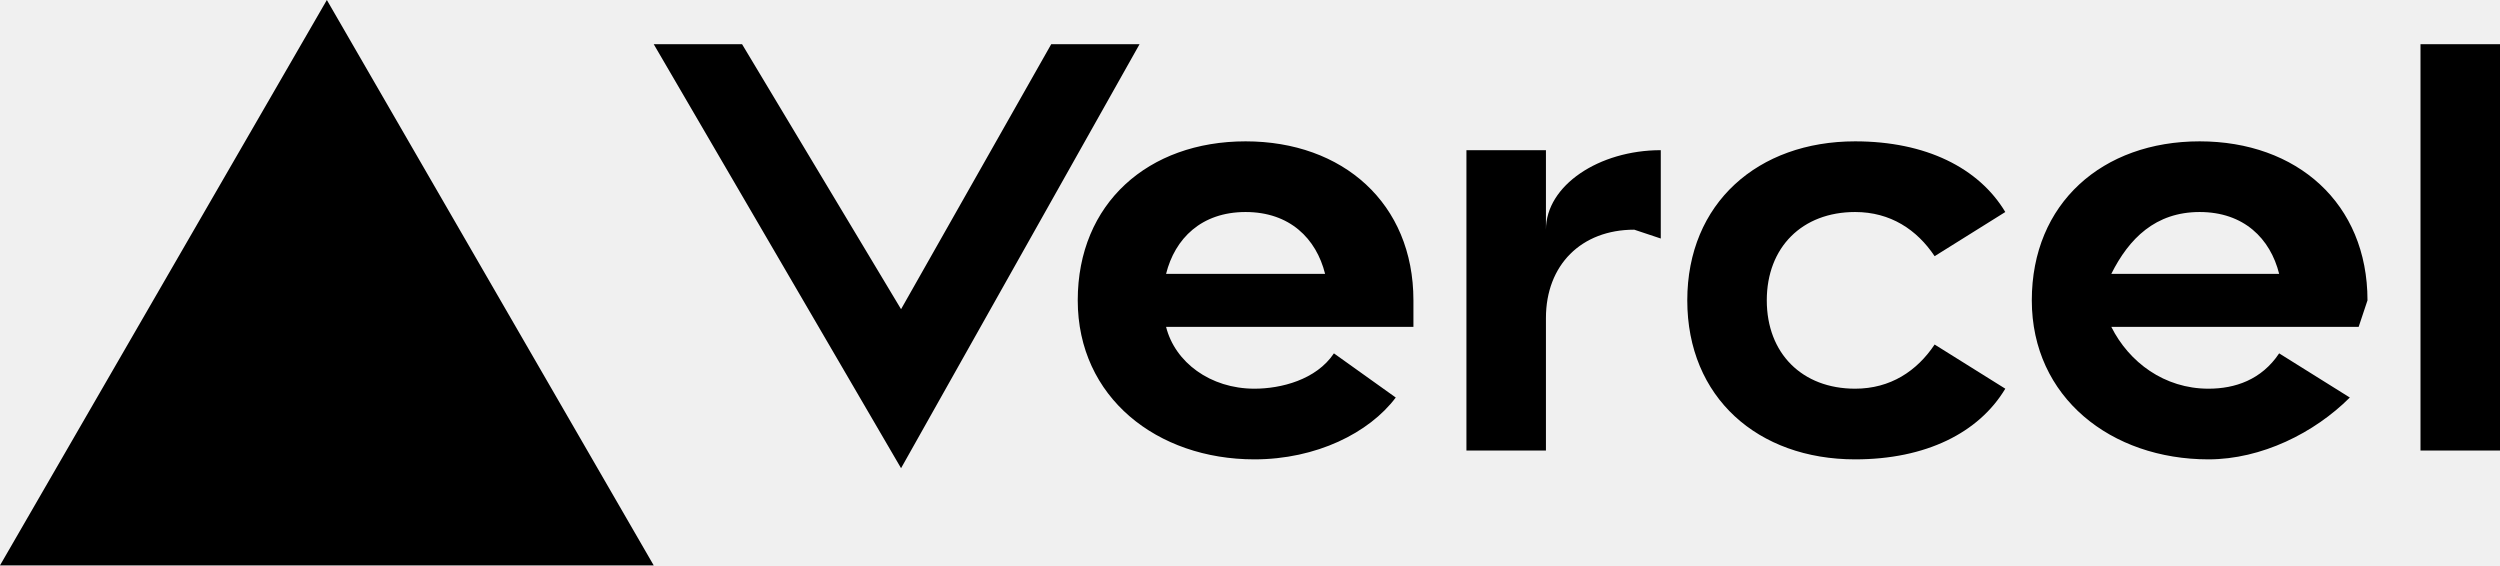
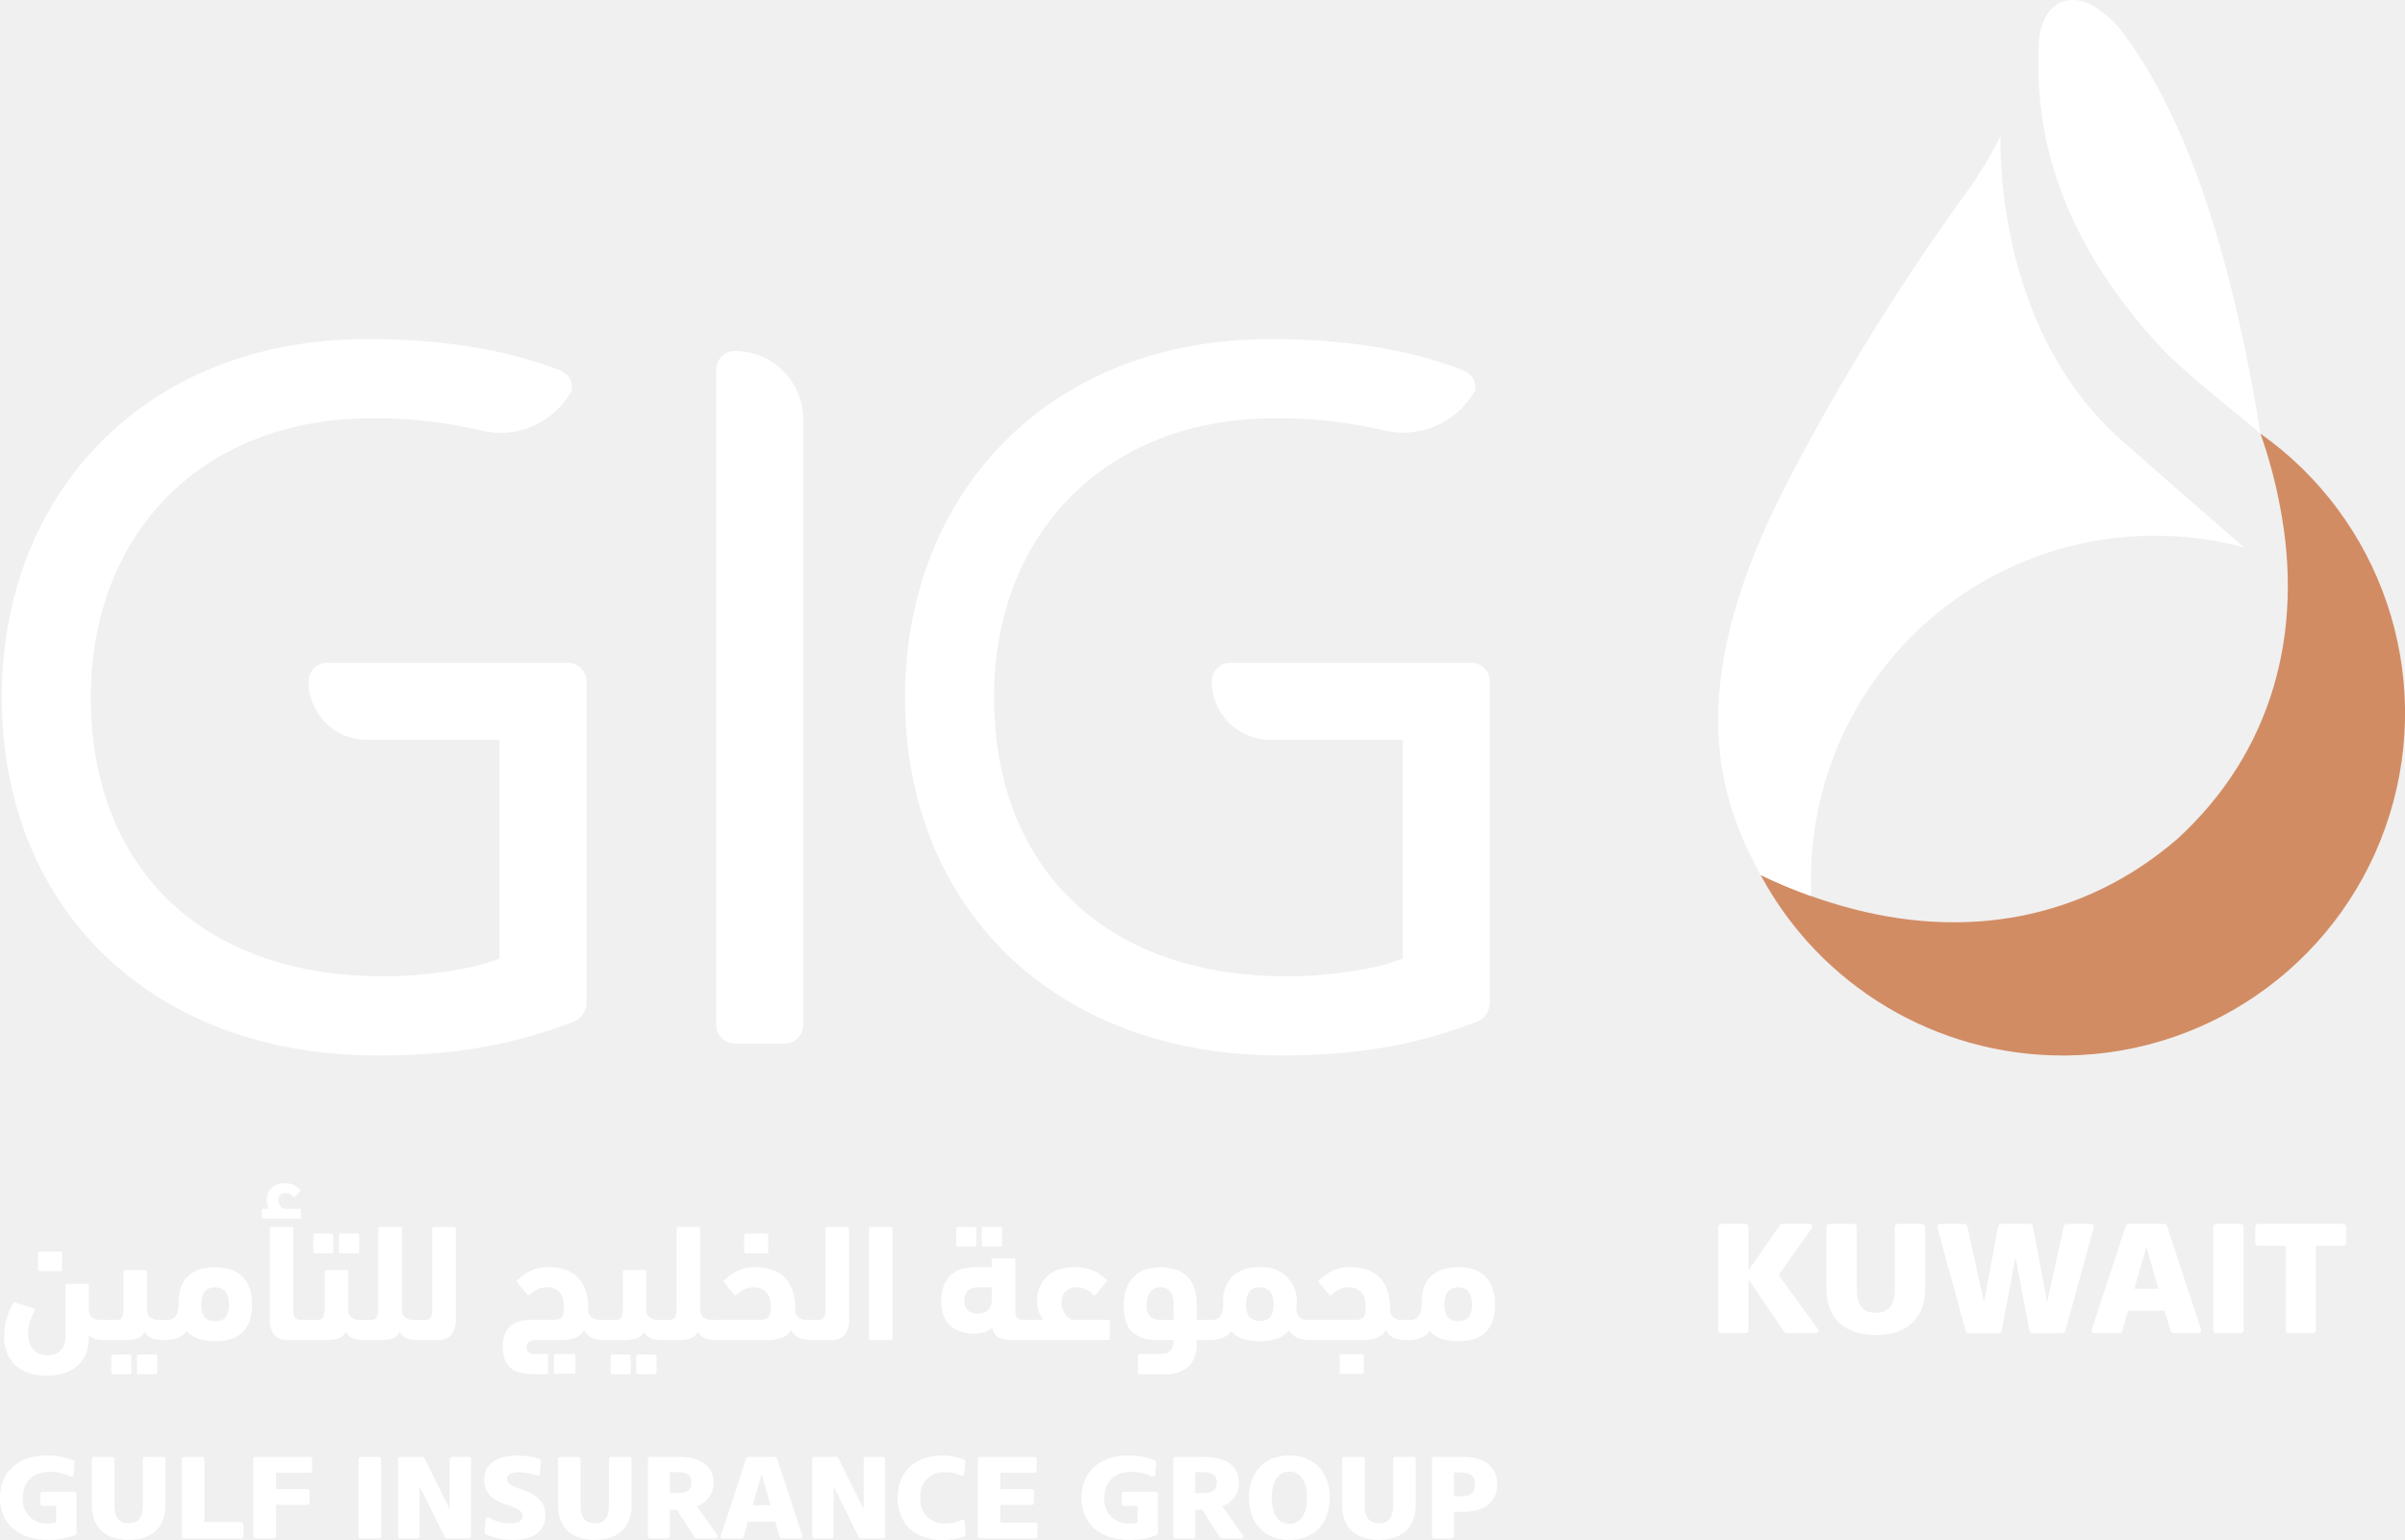
- <svg xmlns="http://www.w3.org/2000/svg" fill="none" viewBox="0 0 283 64">
-   <path fill="black" d="M141 16c-11 0-19 7-19 18s9 18 20 18c7 0 13-3 16-7l-7-5c-2 3-6 4-9 4-5 0-9-3-10-7h28v-3c0-11-8-18-19-18zm-9 15c1-4 4-7 9-7s8 3 9 7h-18zm117-15c-11 0-19 7-19 18s9 18 20 18c6 0 12-3 16-7l-8-5c-2 3-5 4-8 4-5 0-9-3-11-7h28l1-3c0-11-8-18-19-18zm-10 15c2-4 5-7 10-7s8 3 9 7h-19zm-39 3c0 6 4 10 10 10 4 0 7-2 9-5l8 5c-3 5-9 8-17 8-11 0-19-7-19-18s8-18 19-18c8 0 14 3 17 8l-8 5c-2-3-5-5-9-5-6 0-10 4-10 10zm83-29v46h-9V5h9zM37 0l37 64H0L37 0zm92 5-27 48L74 5h10l18 30 17-30h10zm59 12v10l-3-1c-6 0-10 4-10 10v15h-9V17h9v9c0-5 6-9 13-9z" />
+ <svg xmlns="http://www.w3.org/2000/svg" width="353.52" height="226.392" viewBox="0 0 353.52 226.392">
+   <defs>
+     <clipPath id="clip-path">
+       <rect id="Rectangle_15" data-name="Rectangle 15" width="353.52" height="226.392" fill="#fff" />
+     </clipPath>
+   </defs>
+   <g id="Group_17" data-name="Group 17" transform="translate(-0.005 -0.001)">
+     <g id="Group_16" data-name="Group 16" transform="translate(0.005 0.001)" clip-path="url(#clip-path)">
+       <path id="Path_8" data-name="Path 8" d="M216.7,287.909a2.959,2.959,0,0,1-.489,1.945,1.93,1.93,0,0,1-1.517.55,1.977,1.977,0,0,1-1.518-.55,2.853,2.853,0,0,1-.514-1.945q0-2.472,2.032-2.471,2.006,0,2.007,2.471m.135,5.188a4.305,4.305,0,0,0,1.713-.893,4.236,4.236,0,0,0,1.138-1.652,6.747,6.747,0,0,0,.416-2.521,7.056,7.056,0,0,0-.44-2.68,4.4,4.4,0,0,0-1.187-1.7,4.454,4.454,0,0,0-1.726-.905,7.733,7.733,0,0,0-2.055-.269,8.213,8.213,0,0,0-2.019.245,4.531,4.531,0,0,0-1.713.832,4.176,4.176,0,0,0-1.2,1.567,5.747,5.747,0,0,0-.453,2.422v.489a2.618,2.618,0,0,1-.514,1.738,1.4,1.4,0,0,1-1,.464h-.71a.848.848,0,0,0-.746.331,2.177,2.177,0,0,0-.232,1.187,1.915,1.915,0,0,0,.245,1.126.868.868,0,0,0,.734.318q.343,0,.783-.025a4.073,4.073,0,0,0,.906-.159,4.264,4.264,0,0,0,.918-.392,2.46,2.46,0,0,0,.8-.746,3.886,3.886,0,0,0,1.823,1.162,8.719,8.719,0,0,0,4.528.061m-16.286,5.066a.216.216,0,0,0,.245-.245v-2.4a.216.216,0,0,0-.245-.245h-3.035a.216.216,0,0,0-.245.245v2.4a.216.216,0,0,0,.245.245ZM194.287,284.8l1.444,1.738a.226.226,0,0,0,.343-.025,5.019,5.019,0,0,1,1.126-.771,3.073,3.073,0,0,1,1.395-.306,2.7,2.7,0,0,1,1.187.232,2.037,2.037,0,0,1,.771.636,2.543,2.543,0,0,1,.416.942,5.207,5.207,0,0,1,.122,1.15,3.873,3.873,0,0,1-.086.893,1.051,1.051,0,0,1-.869.856,4.28,4.28,0,0,1-.954.086h-6.07a.812.812,0,0,0-.759.367,2.312,2.312,0,0,0-.22,1.151,1.922,1.922,0,0,0,.245,1.113.856.856,0,0,0,.734.33h7.44a6.545,6.545,0,0,0,2.117-.306,2.457,2.457,0,0,0,1.383-1.187,2.384,2.384,0,0,0,1.249,1.212,5.14,5.14,0,0,0,1.786.281q.978,0,.979-1.493a1.985,1.985,0,0,0-.245-1.125.843.843,0,0,0-.734-.343h-.563a2.146,2.146,0,0,1-1.31-.342,1.325,1.325,0,0,1-.525-.93v-.392a8.776,8.776,0,0,0-.318-2.41,5.11,5.11,0,0,0-1.016-1.934,4.718,4.718,0,0,0-1.811-1.285,7.1,7.1,0,0,0-2.728-.465,5.836,5.836,0,0,0-2.656.551,7.558,7.558,0,0,0-1.946,1.407c-.1.1-.073.22.073.367m-6.754,3.108a2.959,2.959,0,0,1-.489,1.945,2.35,2.35,0,0,1-3.023,0,2.9,2.9,0,0,1-.5-1.945q0-2.472,2.007-2.471t2.007,2.471m.428,5.1a3.892,3.892,0,0,0,1.847-1.236,2.535,2.535,0,0,0,.685.771,3.092,3.092,0,0,0,.833.428,3.781,3.781,0,0,0,.9.184q.466.037.905.037.979,0,.979-1.493a1.985,1.985,0,0,0-.245-1.125.844.844,0,0,0-.735-.343h-.709a1.5,1.5,0,0,1-1.053-.379,1.673,1.673,0,0,1-.465-1.187c0-.1,0-.2.012-.306s.012-.216.012-.33a4.969,4.969,0,0,0-5.408-5.555,5.614,5.614,0,0,0-3.989,1.309,4.9,4.9,0,0,0-1.395,3.757v.489a2.668,2.668,0,0,1-.5,1.738,1.39,1.39,0,0,1-1.015.464h-.71a.83.83,0,0,0-.759.343,2.284,2.284,0,0,0-.221,1.175,1.915,1.915,0,0,0,.245,1.126.869.869,0,0,0,.735.318q.367,0,.832-.037a4.852,4.852,0,0,0,.942-.171,3.645,3.645,0,0,0,.918-.4,2.108,2.108,0,0,0,.71-.71,3.885,3.885,0,0,0,1.824,1.162,8.185,8.185,0,0,0,2.386.33,8,8,0,0,0,2.435-.355M172.85,287.86v2.374h-1.884a2.357,2.357,0,0,1-1.506-.453,2.214,2.214,0,0,1-.575-1.8,2.98,2.98,0,0,1,.526-1.86,1.784,1.784,0,0,1,1.5-.685q1.934,0,1.934,2.422m-1.395,10.352a5.064,5.064,0,0,0,3.634-1.126,4.571,4.571,0,0,0,1.162-3.426V293.2h1.665a.916.916,0,0,0,.746-.281,2.1,2.1,0,0,0,.232-1.212q0-1.468-.979-1.468h-1.665v-2.276a7.087,7.087,0,0,0-.428-2.631,4.239,4.239,0,0,0-1.162-1.688,4.418,4.418,0,0,0-1.713-.893,7.74,7.74,0,0,0-2.055-.269,6.825,6.825,0,0,0-1.995.294,4.543,4.543,0,0,0-1.713.954,4.719,4.719,0,0,0-1.2,1.737,6.829,6.829,0,0,0-.452,2.643q0,2.79,1.285,3.94a5.341,5.341,0,0,0,3.683,1.15h2.35a3.089,3.089,0,0,1-.147,1.04,1.4,1.4,0,0,1-.417.624,1.542,1.542,0,0,1-.673.306,4.419,4.419,0,0,1-.918.086h-2.814a.216.216,0,0,0-.245.245v2.471a.216.216,0,0,0,.245.245Zm-19.725-7.978a.837.837,0,0,0-.746.343,2.187,2.187,0,0,0-.233,1.175,1.916,1.916,0,0,0,.245,1.113.854.854,0,0,0,.734.33h11.5a.216.216,0,0,0,.245-.245v-2.472a.217.217,0,0,0-.245-.245H157.9c-.115-.065-.257-.159-.428-.281a2.549,2.549,0,0,1-.5-.49,2.855,2.855,0,0,1-.416-.734,2.645,2.645,0,0,1-.171-.991,2.267,2.267,0,0,1,.612-1.714,2.2,2.2,0,0,1,1.591-.587,3.315,3.315,0,0,1,2.422,1.1.24.24,0,0,0,.367,0l1.542-1.836q.2-.2.049-.367a5.181,5.181,0,0,0-1.811-1.3,6.949,6.949,0,0,0-2.961-.563,6.452,6.452,0,0,0-2.423.416,4.819,4.819,0,0,0-1.688,1.1,4.358,4.358,0,0,0-.979,1.578,5.534,5.534,0,0,0-.318,1.872,4.619,4.619,0,0,0,.257,1.6,4.225,4.225,0,0,0,.648,1.187Zm-9.055-1.333a1.617,1.617,0,0,1-.563-1.408,1.953,1.953,0,0,1,.563-1.616,2.356,2.356,0,0,1,1.493-.44h1.958v1.688a2.194,2.194,0,0,1-.551,1.652,2.056,2.056,0,0,1-1.48.525,2.379,2.379,0,0,1-1.42-.4m1-6.425a7.229,7.229,0,0,0-1.824.232,3.964,3.964,0,0,0-2.717,2.35,6.033,6.033,0,0,0-.428,2.435,5.694,5.694,0,0,0,.38,2.2,3.825,3.825,0,0,0,1.04,1.468,4.28,4.28,0,0,0,1.529.832,6.118,6.118,0,0,0,1.824.269,5.014,5.014,0,0,0,1.493-.22,3.665,3.665,0,0,0,1.248-.661,2,2,0,0,0,.893,1.431,3.841,3.841,0,0,0,1.873.379h2.545a.877.877,0,0,0,.746-.306,2.043,2.043,0,0,0,.232-1.162q0-1.493-.979-1.493h-.759a1.224,1.224,0,0,1-.894-.281,1.429,1.429,0,0,1-.281-1.016v-7.513a.217.217,0,0,0-.245-.245H146.37a.216.216,0,0,0-.245.245v1.052Zm3.719-3.035a.217.217,0,0,0,.245-.245v-2.4a.217.217,0,0,0-.245-.245h-2.471a.216.216,0,0,0-.245.245v2.4a.216.216,0,0,0,.245.245Zm-3.793,0a.216.216,0,0,0,.245-.245v-2.4a.217.217,0,0,0-.245-.245h-2.448a.216.216,0,0,0-.245.245v2.4a.216.216,0,0,0,.245.245ZM131.537,276.8a.217.217,0,0,0-.245-.245h-2.961a.217.217,0,0,0-.245.245v16.152a.216.216,0,0,0,.245.245h2.961a.216.216,0,0,0,.245-.245Zm-9.25,16.4a2.814,2.814,0,0,0,2.2-.746,3.461,3.461,0,0,0,.661-2.337V276.8a.216.216,0,0,0-.245-.245H121.92a.216.216,0,0,0-.245.245v12.139a1.429,1.429,0,0,1-.282,1.016,1.222,1.222,0,0,1-.892.281h-.857a.569.569,0,0,0-.453.221,1.688,1.688,0,0,0-.294.538,4.178,4.178,0,0,0-.171.685,4.082,4.082,0,0,0-.061.661.79.79,0,0,0,.245.685,1.279,1.279,0,0,0,.734.171ZM106.844,284.8l1.444,1.738a.226.226,0,0,0,.343-.025,5.034,5.034,0,0,1,1.126-.771,3.074,3.074,0,0,1,1.4-.306,2.7,2.7,0,0,1,1.187.232,2.045,2.045,0,0,1,.771.636,2.543,2.543,0,0,1,.416.942,5.168,5.168,0,0,1,.122,1.15,3.913,3.913,0,0,1-.086.893,1.053,1.053,0,0,1-.869.856,4.284,4.284,0,0,1-.955.086H105.67a.812.812,0,0,0-.759.367,2.311,2.311,0,0,0-.22,1.151,1.922,1.922,0,0,0,.245,1.113.854.854,0,0,0,.734.33h7.44a6.547,6.547,0,0,0,2.117-.306,2.459,2.459,0,0,0,1.383-1.187,2.381,2.381,0,0,0,1.248,1.212,5.14,5.14,0,0,0,1.786.281q.978,0,.979-1.493a1.99,1.99,0,0,0-.245-1.125.844.844,0,0,0-.735-.343h-.563a2.142,2.142,0,0,1-1.309-.342,1.326,1.326,0,0,1-.527-.93v-.392a8.752,8.752,0,0,0-.317-2.41,5.127,5.127,0,0,0-1.015-1.934,4.726,4.726,0,0,0-1.811-1.285,7.093,7.093,0,0,0-2.729-.465,5.835,5.835,0,0,0-2.655.551,7.544,7.544,0,0,0-1.945,1.407c-.1.1-.073.22.073.367m6.168-4.356a.216.216,0,0,0,.245-.245v-2.4a.216.216,0,0,0-.245-.245h-3.035a.216.216,0,0,0-.245.245v2.4a.216.216,0,0,0,.245.245ZM99.8,288.007q0,.539-.024.955a2.287,2.287,0,0,1-.135.7.839.839,0,0,1-.355.428,1.274,1.274,0,0,1-.661.147h-.857a.567.567,0,0,0-.452.221,1.689,1.689,0,0,0-.294.538,4.311,4.311,0,0,0-.171.685,4.155,4.155,0,0,0-.061.661.792.792,0,0,0,.245.685,1.282,1.282,0,0,0,.734.171h2.2a5.644,5.644,0,0,0,1.9-.257,1.923,1.923,0,0,0,1.064-.966,2.106,2.106,0,0,0,1.15,1,5.3,5.3,0,0,0,1.615.22q.978,0,.979-1.493a1.985,1.985,0,0,0-.245-1.125.842.842,0,0,0-.734-.343h-.563a2.248,2.248,0,0,1-1.346-.342,1.27,1.27,0,0,1-.514-.979V276.8a.217.217,0,0,0-.245-.245h-2.986a.217.217,0,0,0-.245.245Zm-7.9.22a4.309,4.309,0,0,1-.2,1.554q-.2.454-.979.453H89.2a.837.837,0,0,0-.746.343,2.188,2.188,0,0,0-.232,1.175,1.908,1.908,0,0,0,.245,1.138.884.884,0,0,0,.734.306h2.521a8.035,8.035,0,0,0,2.117-.22,1.831,1.831,0,0,0,1.162-1,2.109,2.109,0,0,0,1.15,1,5.3,5.3,0,0,0,1.616.22q.978,0,.979-1.493a1.985,1.985,0,0,0-.245-1.125.844.844,0,0,0-.734-.343H97.2a2.2,2.2,0,0,1-1.333-.354,1.273,1.273,0,0,1-.527-.967v-5.775a.216.216,0,0,0-.245-.245H92.136a.216.216,0,0,0-.245.245Zm4.7,9.985a.216.216,0,0,0,.245-.245v-2.4a.216.216,0,0,0-.245-.245H94.119a.216.216,0,0,0-.245.245v2.4a.216.216,0,0,0,.245.245Zm-3.793,0a.216.216,0,0,0,.245-.245v-2.4a.216.216,0,0,0-.245-.245H90.35a.216.216,0,0,0-.245.245v2.4a.216.216,0,0,0,.245.245Zm-8.125-.073a.216.216,0,0,0,.245-.245v-2.4a.216.216,0,0,0-.245-.245H82.005a.216.216,0,0,0-.245.245v2.4a.216.216,0,0,0,.245.245ZM82.69,293.2a6.554,6.554,0,0,0,2.117-.306A2.458,2.458,0,0,0,86.19,291.7a2.384,2.384,0,0,0,1.249,1.212,5.14,5.14,0,0,0,1.786.281q.979,0,.979-1.493a1.98,1.98,0,0,0-.245-1.125.842.842,0,0,0-.734-.343h-.563a2.2,2.2,0,0,1-1.321-.342,1.291,1.291,0,0,1-.538-.906,1.545,1.545,0,0,1,.012-.2,1.73,1.73,0,0,0,.013-.22,8.727,8.727,0,0,0-.319-2.41,5.117,5.117,0,0,0-1.015-1.934,4.726,4.726,0,0,0-1.811-1.285,7.093,7.093,0,0,0-2.729-.465,5.835,5.835,0,0,0-2.655.551,7.559,7.559,0,0,0-1.946,1.407c-.1.1-.073.22.073.367l1.444,1.738a.226.226,0,0,0,.343-.025,5.019,5.019,0,0,1,1.126-.771,3.074,3.074,0,0,1,1.4-.306,2.694,2.694,0,0,1,1.186.232,2.037,2.037,0,0,1,.771.636,2.543,2.543,0,0,1,.416.942,5.206,5.206,0,0,1,.122,1.15,3.912,3.912,0,0,1-.086.893,1.053,1.053,0,0,1-.869.856,4.284,4.284,0,0,1-.955.086H78.334a6.48,6.48,0,0,0-1.554.184,3.314,3.314,0,0,0-1.309.637,3.117,3.117,0,0,0-.894,1.211,4.8,4.8,0,0,0-.33,1.909,5.232,5.232,0,0,0,.306,1.921,3,3,0,0,0,.893,1.249,3.49,3.49,0,0,0,1.457.673,9.111,9.111,0,0,0,1.994.2h1.762a.217.217,0,0,0,.245-.245V295.5a.216.216,0,0,0-.245-.245H79.313a2.3,2.3,0,0,1-1.248-.232.923.923,0,0,1-.318-.8.957.957,0,0,1,.306-.759,1.4,1.4,0,0,1,.942-.269Zm-18.21,0a2.817,2.817,0,0,0,2.2-.746,3.461,3.461,0,0,0,.661-2.337V276.8a.217.217,0,0,0-.245-.245H64.113a.217.217,0,0,0-.245.245v12.139a1.429,1.429,0,0,1-.281,1.016,1.222,1.222,0,0,1-.893.281h-.856a.568.568,0,0,0-.453.221,1.689,1.689,0,0,0-.294.538,4.242,4.242,0,0,0-.172.685,4.082,4.082,0,0,0-.061.661.79.79,0,0,0,.245.685,1.283,1.283,0,0,0,.735.171Zm-8.516-5.188q0,.539-.024.955a2.285,2.285,0,0,1-.135.7.84.84,0,0,1-.354.428,1.275,1.275,0,0,1-.661.147h-.857a.569.569,0,0,0-.453.221,1.688,1.688,0,0,0-.294.538,4.176,4.176,0,0,0-.171.685,4.082,4.082,0,0,0-.061.661.79.79,0,0,0,.245.685,1.279,1.279,0,0,0,.734.171h2.2a5.644,5.644,0,0,0,1.9-.257,1.923,1.923,0,0,0,1.064-.966,2.111,2.111,0,0,0,1.15,1,5.3,5.3,0,0,0,1.616.22q.977,0,.979-1.493a1.985,1.985,0,0,0-.245-1.125.844.844,0,0,0-.734-.343H61.3a2.251,2.251,0,0,1-1.346-.342,1.274,1.274,0,0,1-.514-.979V276.8a.217.217,0,0,0-.245-.245H56.209a.216.216,0,0,0-.245.245Zm-7.9.22a4.309,4.309,0,0,1-.2,1.554q-.2.454-.979.453H45.367a.838.838,0,0,0-.747.343,2.195,2.195,0,0,0-.232,1.175,1.908,1.908,0,0,0,.245,1.138.883.883,0,0,0,.734.306h2.52a8.04,8.04,0,0,0,2.117-.22,1.833,1.833,0,0,0,1.162-1,2.106,2.106,0,0,0,1.15,1,5.294,5.294,0,0,0,1.615.22q.979,0,.979-1.493a1.98,1.98,0,0,0-.245-1.125.842.842,0,0,0-.734-.343H53.37a2.2,2.2,0,0,1-1.334-.354,1.275,1.275,0,0,1-.526-.967v-5.775a.216.216,0,0,0-.245-.245H48.3a.216.216,0,0,0-.245.245Zm4.821-7.806a.216.216,0,0,0,.245-.245v-2.4a.216.216,0,0,0-.245-.245H50.408a.216.216,0,0,0-.245.245v2.4a.216.216,0,0,0,.245.245Zm-3.793,0a.217.217,0,0,0,.245-.245v-2.4a.217.217,0,0,0-.245-.245H46.639a.216.216,0,0,0-.245.245v2.4a.216.216,0,0,0,.245.245ZM38.98,273.886c-.1,0-.147.057-.147.171v1.1c0,.114.05.171.147.171h5.457q.147,0,.147-.171v-1.1c0-.114-.049-.171-.147-.171H41.99a1.87,1.87,0,0,1-.5-.489,1.249,1.249,0,0,1-.232-.759,1.063,1.063,0,0,1,.294-.784,1.027,1.027,0,0,1,.759-.293,1.532,1.532,0,0,1,1.151.563c.082.082.163.073.245-.025l.734-.758a.165.165,0,0,0,.024-.221,2.476,2.476,0,0,0-.893-.7,3.073,3.073,0,0,0-1.358-.281,3.151,3.151,0,0,0-1.212.209,2.217,2.217,0,0,0-.82.562,2.391,2.391,0,0,0-.477.8,2.573,2.573,0,0,0-.159.881,2.41,2.41,0,0,0,.1.71,3.145,3.145,0,0,0,.245.587Zm1.028,16.225a3.461,3.461,0,0,0,.661,2.337,2.816,2.816,0,0,0,2.2.746h2.422a.936.936,0,0,0,.746-.269,1.909,1.909,0,0,0,.232-1.15,2.169,2.169,0,0,0-.245-1.187.832.832,0,0,0-.734-.355h-.661a1.221,1.221,0,0,1-.893-.281,1.426,1.426,0,0,1-.281-1.016V276.8a.217.217,0,0,0-.245-.245H40.253a.216.216,0,0,0-.245.245Zm-6.02-2.2a2.956,2.956,0,0,1-.489,1.945,1.93,1.93,0,0,1-1.518.55,1.977,1.977,0,0,1-1.517-.55,2.853,2.853,0,0,1-.514-1.945q0-2.472,2.031-2.471,2.006,0,2.007,2.471m.135,5.188a4.312,4.312,0,0,0,1.714-.893,4.233,4.233,0,0,0,1.137-1.652,6.733,6.733,0,0,0,.417-2.521,7.056,7.056,0,0,0-.44-2.68,4.4,4.4,0,0,0-1.187-1.7,4.447,4.447,0,0,0-1.725-.905,7.741,7.741,0,0,0-2.056-.269,8.212,8.212,0,0,0-2.019.245,4.534,4.534,0,0,0-1.714.832,4.174,4.174,0,0,0-1.2,1.567,5.746,5.746,0,0,0-.453,2.422v.489a2.615,2.615,0,0,1-.514,1.738,1.4,1.4,0,0,1-1,.464h-.71a.848.848,0,0,0-.746.331,2.177,2.177,0,0,0-.232,1.187,1.915,1.915,0,0,0,.245,1.126.867.867,0,0,0,.734.318q.343,0,.783-.025a4.068,4.068,0,0,0,.905-.159,4.223,4.223,0,0,0,.918-.392,2.447,2.447,0,0,0,.8-.746,3.888,3.888,0,0,0,1.824,1.162,8.719,8.719,0,0,0,4.528.061M18.5,288.228a4.306,4.306,0,0,1-.2,1.554q-.2.454-.979.453H15.8a.837.837,0,0,0-.747.343,2.194,2.194,0,0,0-.232,1.175,1.908,1.908,0,0,0,.245,1.138.883.883,0,0,0,.735.306h2.52a8.031,8.031,0,0,0,2.117-.22,1.834,1.834,0,0,0,1.163-1,2.107,2.107,0,0,0,1.149,1,5.3,5.3,0,0,0,1.616.22q.978,0,.979-1.493a1.985,1.985,0,0,0-.245-1.125.844.844,0,0,0-.734-.343h-.563a2.2,2.2,0,0,1-1.334-.354,1.277,1.277,0,0,1-.527-.967v-5.775a.216.216,0,0,0-.245-.245H18.741a.216.216,0,0,0-.245.245Zm4.7,9.985a.217.217,0,0,0,.245-.245v-2.4a.216.216,0,0,0-.245-.245H20.723a.216.216,0,0,0-.245.245v2.4a.216.216,0,0,0,.245.245Zm-3.793,0a.216.216,0,0,0,.245-.245v-2.4a.216.216,0,0,0-.245-.245H16.954a.216.216,0,0,0-.245.245v2.4a.216.216,0,0,0,.245.245Zm-9.447-5.7a3,3,0,0,1-.71,2.215,2.671,2.671,0,0,1-1.958.7,3.347,3.347,0,0,1-1.015-.158,2.435,2.435,0,0,1-.906-.527,2.633,2.633,0,0,1-.648-.954,3.768,3.768,0,0,1-.245-1.444,5.945,5.945,0,0,1,.294-1.934,12.588,12.588,0,0,1,.636-1.542.307.307,0,0,0,.037-.184c-.008-.057-.053-.1-.135-.135l-2.643-.856q-.269-.073-.367.073a8.8,8.8,0,0,0-.992,2.325,9.549,9.549,0,0,0-.354,2.521,6.425,6.425,0,0,0,.5,2.656,4.858,4.858,0,0,0,1.358,1.811A5.58,5.58,0,0,0,4.8,298.1a8.6,8.6,0,0,0,2.41.33,8.7,8.7,0,0,0,2.435-.33,5.339,5.339,0,0,0,1.97-1.028,4.808,4.808,0,0,0,1.31-1.787,6.533,6.533,0,0,0,.477-2.63v-.22a1.947,1.947,0,0,0,1.015.624,5.752,5.752,0,0,0,1.31.135q.977,0,.979-1.493a1.99,1.99,0,0,0-.245-1.125.844.844,0,0,0-.734-.343h-.466a2.2,2.2,0,0,1-1.334-.354,1.275,1.275,0,0,1-.526-.967v-3.745a.217.217,0,0,0-.245-.245H10.2a.216.216,0,0,0-.245.245Zm-.734-9.446a.216.216,0,0,0,.245-.245v-2.4a.216.216,0,0,0-.245-.245H6.186a.216.216,0,0,0-.245.245v2.4a.216.216,0,0,0,.245.245Z" transform="translate(-0.341 -96.189)" fill="#fff" />
+       <path id="Path_9" data-name="Path 9" d="M216.823,336.539c0,1.268-.737,1.748-2,1.748h-1.1v-3.5h1.1c1.268,0,2,.463,2,1.748m3.254,0c0-2.733-2.012-4.043-5.07-4.043h-4.179a.325.325,0,0,0-.325.326v11.339a.325.325,0,0,0,.325.326H213.4a.325.325,0,0,0,.325-.326v-3.58h1.285c3.058,0,5.07-1.335,5.07-4.042M202.7,344.693c3.255,0,5.4-1.67,5.4-5.122v-6.749a.323.323,0,0,0-.316-.326H205.1a.324.324,0,0,0-.317.326v6.749c0,1.782-.625,2.673-2.082,2.673-1.473,0-2.1-.891-2.1-2.673v-6.749a.325.325,0,0,0-.325-.326h-2.68a.324.324,0,0,0-.317.326v6.749c0,3.452,2.158,5.122,5.421,5.122m-10.578-6.2c0,2.45-.942,3.839-2.587,3.839s-2.587-1.388-2.587-3.839.943-3.837,2.587-3.837,2.587,1.388,2.587,3.837m3.357,0c0-3.546-2.089-6.2-5.944-6.2s-5.944,2.654-5.944,6.2,2.09,6.2,5.944,6.2,5.944-2.655,5.944-6.2m-16.616-2.209c0,1.062-.7,1.525-1.851,1.525h-1.319V334.74h1.319c1.148,0,1.851.462,1.851,1.542m-2.142,3.991,2.579,3.992a.465.465,0,0,0,.411.222h2.724c.282,0,.385-.283.223-.514l-2.989-4.231a3.572,3.572,0,0,0,2.448-3.46c0-2.578-2.081-3.786-5.019-3.786h-4.308a.324.324,0,0,0-.317.326v11.339a.324.324,0,0,0,.317.326h2.577a.325.325,0,0,0,.326-.326v-3.888Zm-7.014-7.289a10.54,10.54,0,0,0-3.888-.694c-4.395,0-6.844,2.629-6.844,6.2,0,3.743,2.621,6.2,7.041,6.2a10.568,10.568,0,0,0,3.914-.659.4.4,0,0,0,.283-.4v-5.687a.325.325,0,0,0-.325-.325h-4.668a.323.323,0,0,0-.317.325v1.421a.323.323,0,0,0,.317.325h2.013v2.477a3.937,3.937,0,0,1-1.113.129,3.494,3.494,0,0,1-3.787-3.8c0-2.442,1.577-3.8,3.992-3.8a6.887,6.887,0,0,1,2.955.66c.231.111.5.026.513-.232l.146-1.747a.344.344,0,0,0-.231-.385m-25.978,11.177a.325.325,0,0,0,.325.325h8.136a.325.325,0,0,0,.326-.325v-1.678a.325.325,0,0,0-.326-.325h-5.139v-2.605h4.609a.325.325,0,0,0,.325-.325V337.55a.325.325,0,0,0-.325-.325h-4.609v-2.4h5.011a.323.323,0,0,0,.317-.325v-1.678a.324.324,0,0,0-.317-.326h-8.008a.325.325,0,0,0-.325.326Zm-2.443-2.389a4.7,4.7,0,0,1-2.244.505,3.438,3.438,0,0,1-3.743-3.787,3.4,3.4,0,0,1,3.684-3.752,5.254,5.254,0,0,1,2.235.471c.231.112.5.026.514-.231l.146-1.746a.345.345,0,0,0-.231-.386,8.737,8.737,0,0,0-3.169-.556c-4.034,0-6.535,2.457-6.535,6.2,0,3.8,2.535,6.218,6.577,6.218a8.934,8.934,0,0,0,3.2-.548.343.343,0,0,0,.231-.385L141.8,342c-.017-.257-.274-.351-.515-.231m-14.328-1.6-3.685-7.434a.418.418,0,0,0-.4-.24h-3.16a.325.325,0,0,0-.325.326v11.34a.325.325,0,0,0,.325.325h2.5a.331.331,0,0,0,.325-.325v-7.349l3.684,7.434a.419.419,0,0,0,.4.24h3.16a.325.325,0,0,0,.325-.325v-11.34a.325.325,0,0,0-.325-.326h-2.5a.331.331,0,0,0-.325.326Zm-15-5.147,1.31,4.582h-2.629Zm-1.919-2.527a.361.361,0,0,0-.359.266l-3.709,11.306a.292.292,0,0,0,.3.419h2.681a.363.363,0,0,0,.368-.283l.625-2.184h4.018l.634,2.184a.363.363,0,0,0,.368.283h2.681a.292.292,0,0,0,.3-.419l-3.709-11.306a.363.363,0,0,0-.36-.266Zm-8.4,3.786c0,1.062-.7,1.525-1.851,1.525H98.466V334.74h1.319c1.148,0,1.851.462,1.851,1.542m-2.142,3.991,2.578,3.992a.465.465,0,0,0,.411.222h2.723c.283,0,.386-.283.223-.514l-2.989-4.231a3.572,3.572,0,0,0,2.449-3.46c0-2.578-2.081-3.786-5.019-3.786H95.563a.324.324,0,0,0-.317.326v11.339a.324.324,0,0,0,.317.326H98.14a.325.325,0,0,0,.326-.326v-3.888Zm-12.051,4.42c3.255,0,5.4-1.67,5.4-5.122v-6.749a.324.324,0,0,0-.317-.326H89.842a.323.323,0,0,0-.317.326v6.749c0,1.782-.625,2.673-2.082,2.673-1.474,0-2.1-.891-2.1-2.673v-6.749a.325.325,0,0,0-.325-.326H82.338a.323.323,0,0,0-.316.326v6.749c0,3.452,2.157,5.122,5.421,5.122m-15.5-3.245a.334.334,0,0,0-.54.24l-.162,1.841a.35.35,0,0,0,.248.385,9.684,9.684,0,0,0,3.82.78c3.255,0,4.865-1.344,4.865-3.623,0-1.816-1.113-3-3.485-3.786-1.68-.557-2.168-.934-2.168-1.585,0-.505.488-.959,1.765-.959a8.863,8.863,0,0,1,2.569.462c.274.086.488-.026.514-.3l.145-1.739a.331.331,0,0,0-.248-.385,10.816,10.816,0,0,0-3.254-.488c-3.118,0-4.848,1.379-4.848,3.579,0,1.851,1.138,2.973,3.383,3.684,1.782.574,2.271.959,2.271,1.654,0,.745-.883,1.071-1.817,1.071a6.308,6.308,0,0,1-3.057-.831m-5.85-1.277-3.684-7.434a.418.418,0,0,0-.4-.24h-3.16a.325.325,0,0,0-.325.326v11.34a.325.325,0,0,0,.325.325h2.5a.331.331,0,0,0,.325-.325v-7.349l3.684,7.434a.419.419,0,0,0,.4.24h3.16a.325.325,0,0,0,.325-.325v-11.34a.325.325,0,0,0-.325-.326h-2.5a.331.331,0,0,0-.326.326ZM53.036,332.5a.325.325,0,0,0-.326.326v11.34a.325.325,0,0,0,.326.325h2.679a.324.324,0,0,0,.317-.325v-11.34a.324.324,0,0,0-.317-.326ZM37.242,344.161a.325.325,0,0,0,.325.326h2.672a.325.325,0,0,0,.325-.326v-4.608h4.608a.325.325,0,0,0,.326-.325V337.55a.325.325,0,0,0-.326-.325H40.564v-2.4h5a.325.325,0,0,0,.325-.325v-1.678a.325.325,0,0,0-.325-.326h-8a.325.325,0,0,0-.325.326Zm-10.519,0a.323.323,0,0,0,.317.325h8.419a.326.326,0,0,0,.326-.325V342.4a.325.325,0,0,0-.326-.325H30.046v-9.251a.326.326,0,0,0-.326-.326H27.04a.324.324,0,0,0-.317.326Zm-7.8.531c3.254,0,5.4-1.67,5.4-5.122v-6.749a.323.323,0,0,0-.317-.326H21.319a.324.324,0,0,0-.317.326v6.749c0,1.782-.626,2.673-2.082,2.673-1.474,0-2.1-.891-2.1-2.673v-6.749a.325.325,0,0,0-.326-.326H13.816a.324.324,0,0,0-.317.326v6.749c0,3.452,2.158,5.122,5.422,5.122m-8.189-11.709a10.535,10.535,0,0,0-3.888-.694c-4.395,0-6.843,2.629-6.843,6.2,0,3.743,2.62,6.2,7.04,6.2a10.572,10.572,0,0,0,3.914-.659.4.4,0,0,0,.283-.4v-5.687a.325.325,0,0,0-.326-.325H6.244a.324.324,0,0,0-.317.325v1.421a.324.324,0,0,0,.317.325H8.257v2.477a3.942,3.942,0,0,1-1.113.129,3.494,3.494,0,0,1-3.787-3.8c0-2.442,1.576-3.8,3.992-3.8a6.884,6.884,0,0,1,2.954.66c.231.111.5.026.514-.232l.146-1.747a.343.343,0,0,0-.231-.385" transform="translate(-0.003 -118.318)" fill="#fff" />
+       <path id="Path_10" data-name="Path 10" d="M54.8,89.055c-25.166,0-41.312,17.165-41.312,41.022,0,24.291,15.565,41.021,43.056,41.021,5.966,0,13.094-1.019,17.022-2.618V136.331H54.074a8.582,8.582,0,0,1-8.582-8.583,2.763,2.763,0,0,1,2.764-2.764H83.6a2.772,2.772,0,0,1,2.764,2.764v46.913a3.144,3.144,0,0,1-2.328,3.273c-8.946,3.347-17.456,4.8-28.365,4.8C22.072,182.735.4,160.769.4,130.077c0-29.821,20.946-52.66,53.675-52.66,10.766,0,19.858,1.382,28,4.437,1.6.583,2.327,1.527,2.11,3.128l-.05.09A11.928,11.928,0,0,1,70.8,90.838a67.461,67.461,0,0,0-16-1.783" transform="translate(-0.145 -27.566)" fill="#fff" />
+       <path id="Path_11" data-name="Path 11" d="M166.256,80.128a10.066,10.066,0,0,1,10.036,10.037V179.19a2.772,2.772,0,0,1-2.765,2.764h-7.271a2.762,2.762,0,0,1-2.765-2.764v-96.3a2.763,2.763,0,0,1,2.765-2.764" transform="translate(-58.217 -28.531)" fill="#fff" />
+       <path id="Path_12" data-name="Path 12" d="M260.992,89.055c-25.165,0-41.311,17.165-41.311,41.022,0,24.291,15.563,41.021,43.057,41.021,5.964,0,13.092-1.019,17.019-2.618V136.331H260.265a8.583,8.583,0,0,1-8.583-8.583,2.763,2.763,0,0,1,2.765-2.764h35.346a2.772,2.772,0,0,1,2.765,2.764v46.913a3.144,3.144,0,0,1-2.326,3.273c-8.947,3.347-17.456,4.8-28.367,4.8-33.6,0-55.275-21.967-55.275-52.658,0-29.821,20.947-52.66,53.676-52.66,10.763,0,19.855,1.382,28,4.437,1.6.583,2.329,1.527,2.109,3.128a12.075,12.075,0,0,1-13.488,5.831,67.551,67.551,0,0,0-15.9-1.759" transform="translate(-73.562 -27.566)" fill="#fff" />
+       <path id="Path_13" data-name="Path 13" d="M475.382,99a72.846,72.846,0,0,1,2.806,10.369c3.736,18.847-1.107,36.515-15.069,49.251-13.834,11.914-31.25,14.912-49.013,9.882l-.187-.052-.145-.042a74.089,74.089,0,0,1-11.875-4.534,50.388,50.388,0,0,0,44.4,26.546c.178,0,.355,0,.533,0A50.34,50.34,0,0,0,475.382,99" transform="translate(-143.105 -35.252)" fill="#d28c64" />
+       <path id="Path_14" data-name="Path 14" d="M497.956,63.751c0,.015,0,0,0,0-5.41-33.635-13.4-49.642-20.037-58.7a.106.106,0,0,1-.021-.029s-.005,0-.007-.008a15.4,15.4,0,0,0-5.068-4.45A5.975,5.975,0,0,0,470.346,0c-1.813,0-3.485.982-4.435,3.529a9.135,9.135,0,0,0-.549,2.807c-.4,9.4.564,25.347,17.008,43.717,4.354,4.866,10.355,9.169,15.587,13.7" transform="translate(-165.679 -0.001)" fill="#fff" />
+       <path id="Path_15" data-name="Path 15" d="M405.856,140.106a50.534,50.534,0,0,1,63.7-48.555c-5.83-5.027-15.185-13.227-18.136-15.849-17.479-15.518-17.785-40.283-17.7-44.653a57.98,57.98,0,0,1-4.906,8.158,337.215,337.215,0,0,0-25.983,41.9c-15.754,30.026-11.1,46.3-4.386,58.575a76.519,76.519,0,0,0,7.405,3.1Z" transform="translate(-139.66 -11.056)" fill="#fff" />
+       <path id="Path_2499" data-name="Path 2499" d="M302,172.2a.436.436,0,0,0,.436.436h3.559a.436.436,0,0,0,.436-.436V159.775h4.03a.436.436,0,0,0,.436-.437V157a.436.436,0,0,0-.436-.436H297.97a.444.444,0,0,0-.437.436v2.341a.444.444,0,0,0,.437.437H302ZM291.81,156.561a.436.436,0,0,0-.437.436v15.2a.437.437,0,0,0,.437.436H295.4a.433.433,0,0,0,.424-.436V157a.433.433,0,0,0-.424-.436Zm-10.272,3.386,1.757,6.141h-3.524Zm-2.571-3.386a.486.486,0,0,0-.482.356l-4.971,15.153a.392.392,0,0,0,.4.562h3.592a.489.489,0,0,0,.494-.378l.838-2.928h5.384l.849,2.928a.489.489,0,0,0,.494.378h3.592a.392.392,0,0,0,.4-.562l-4.971-15.153a.486.486,0,0,0-.481-.356Zm-18.76,0a.45.45,0,0,0-.459.368l-2.09,11.158-2.456-11.2a.413.413,0,0,0-.424-.321h-3.57a.407.407,0,0,0-.4.551l4.155,15.153a.457.457,0,0,0,.459.368h4.374a.449.449,0,0,0,.459-.368l2.043-10.79,2.043,10.79a.448.448,0,0,0,.459.368h4.374a.458.458,0,0,0,.459-.368l4.155-15.153a.409.409,0,0,0-.4-.551h-3.569a.412.412,0,0,0-.424.321l-2.457,11.2-2.09-11.158a.449.449,0,0,0-.459-.368Zm-18.443,16.347c4.363,0,7.244-2.239,7.244-6.865V157a.434.434,0,0,0-.426-.436h-3.6a.434.434,0,0,0-.426.436v9.046c0,2.388-.837,3.581-2.789,3.581-1.975,0-2.813-1.193-2.813-3.581V157a.435.435,0,0,0-.436-.436h-3.593a.434.434,0,0,0-.426.436v9.046c0,4.626,2.893,6.865,7.267,6.865M223.043,157a.436.436,0,0,0-.436-.436h-3.582a.436.436,0,0,0-.436.436v15.2a.436.436,0,0,0,.436.436h3.582a.436.436,0,0,0,.436-.436v-7.5l5.211,7.692a.532.532,0,0,0,.459.241h4.168a.4.4,0,0,0,.321-.677l-5.728-7.887,4.833-6.807c.264-.379.068-.7-.31-.7h-3.915a.507.507,0,0,0-.459.253l-4.581,6.589Z" transform="translate(33.973 23.36)" fill="#fff" />
+     </g>
+   </g>
</svg>
